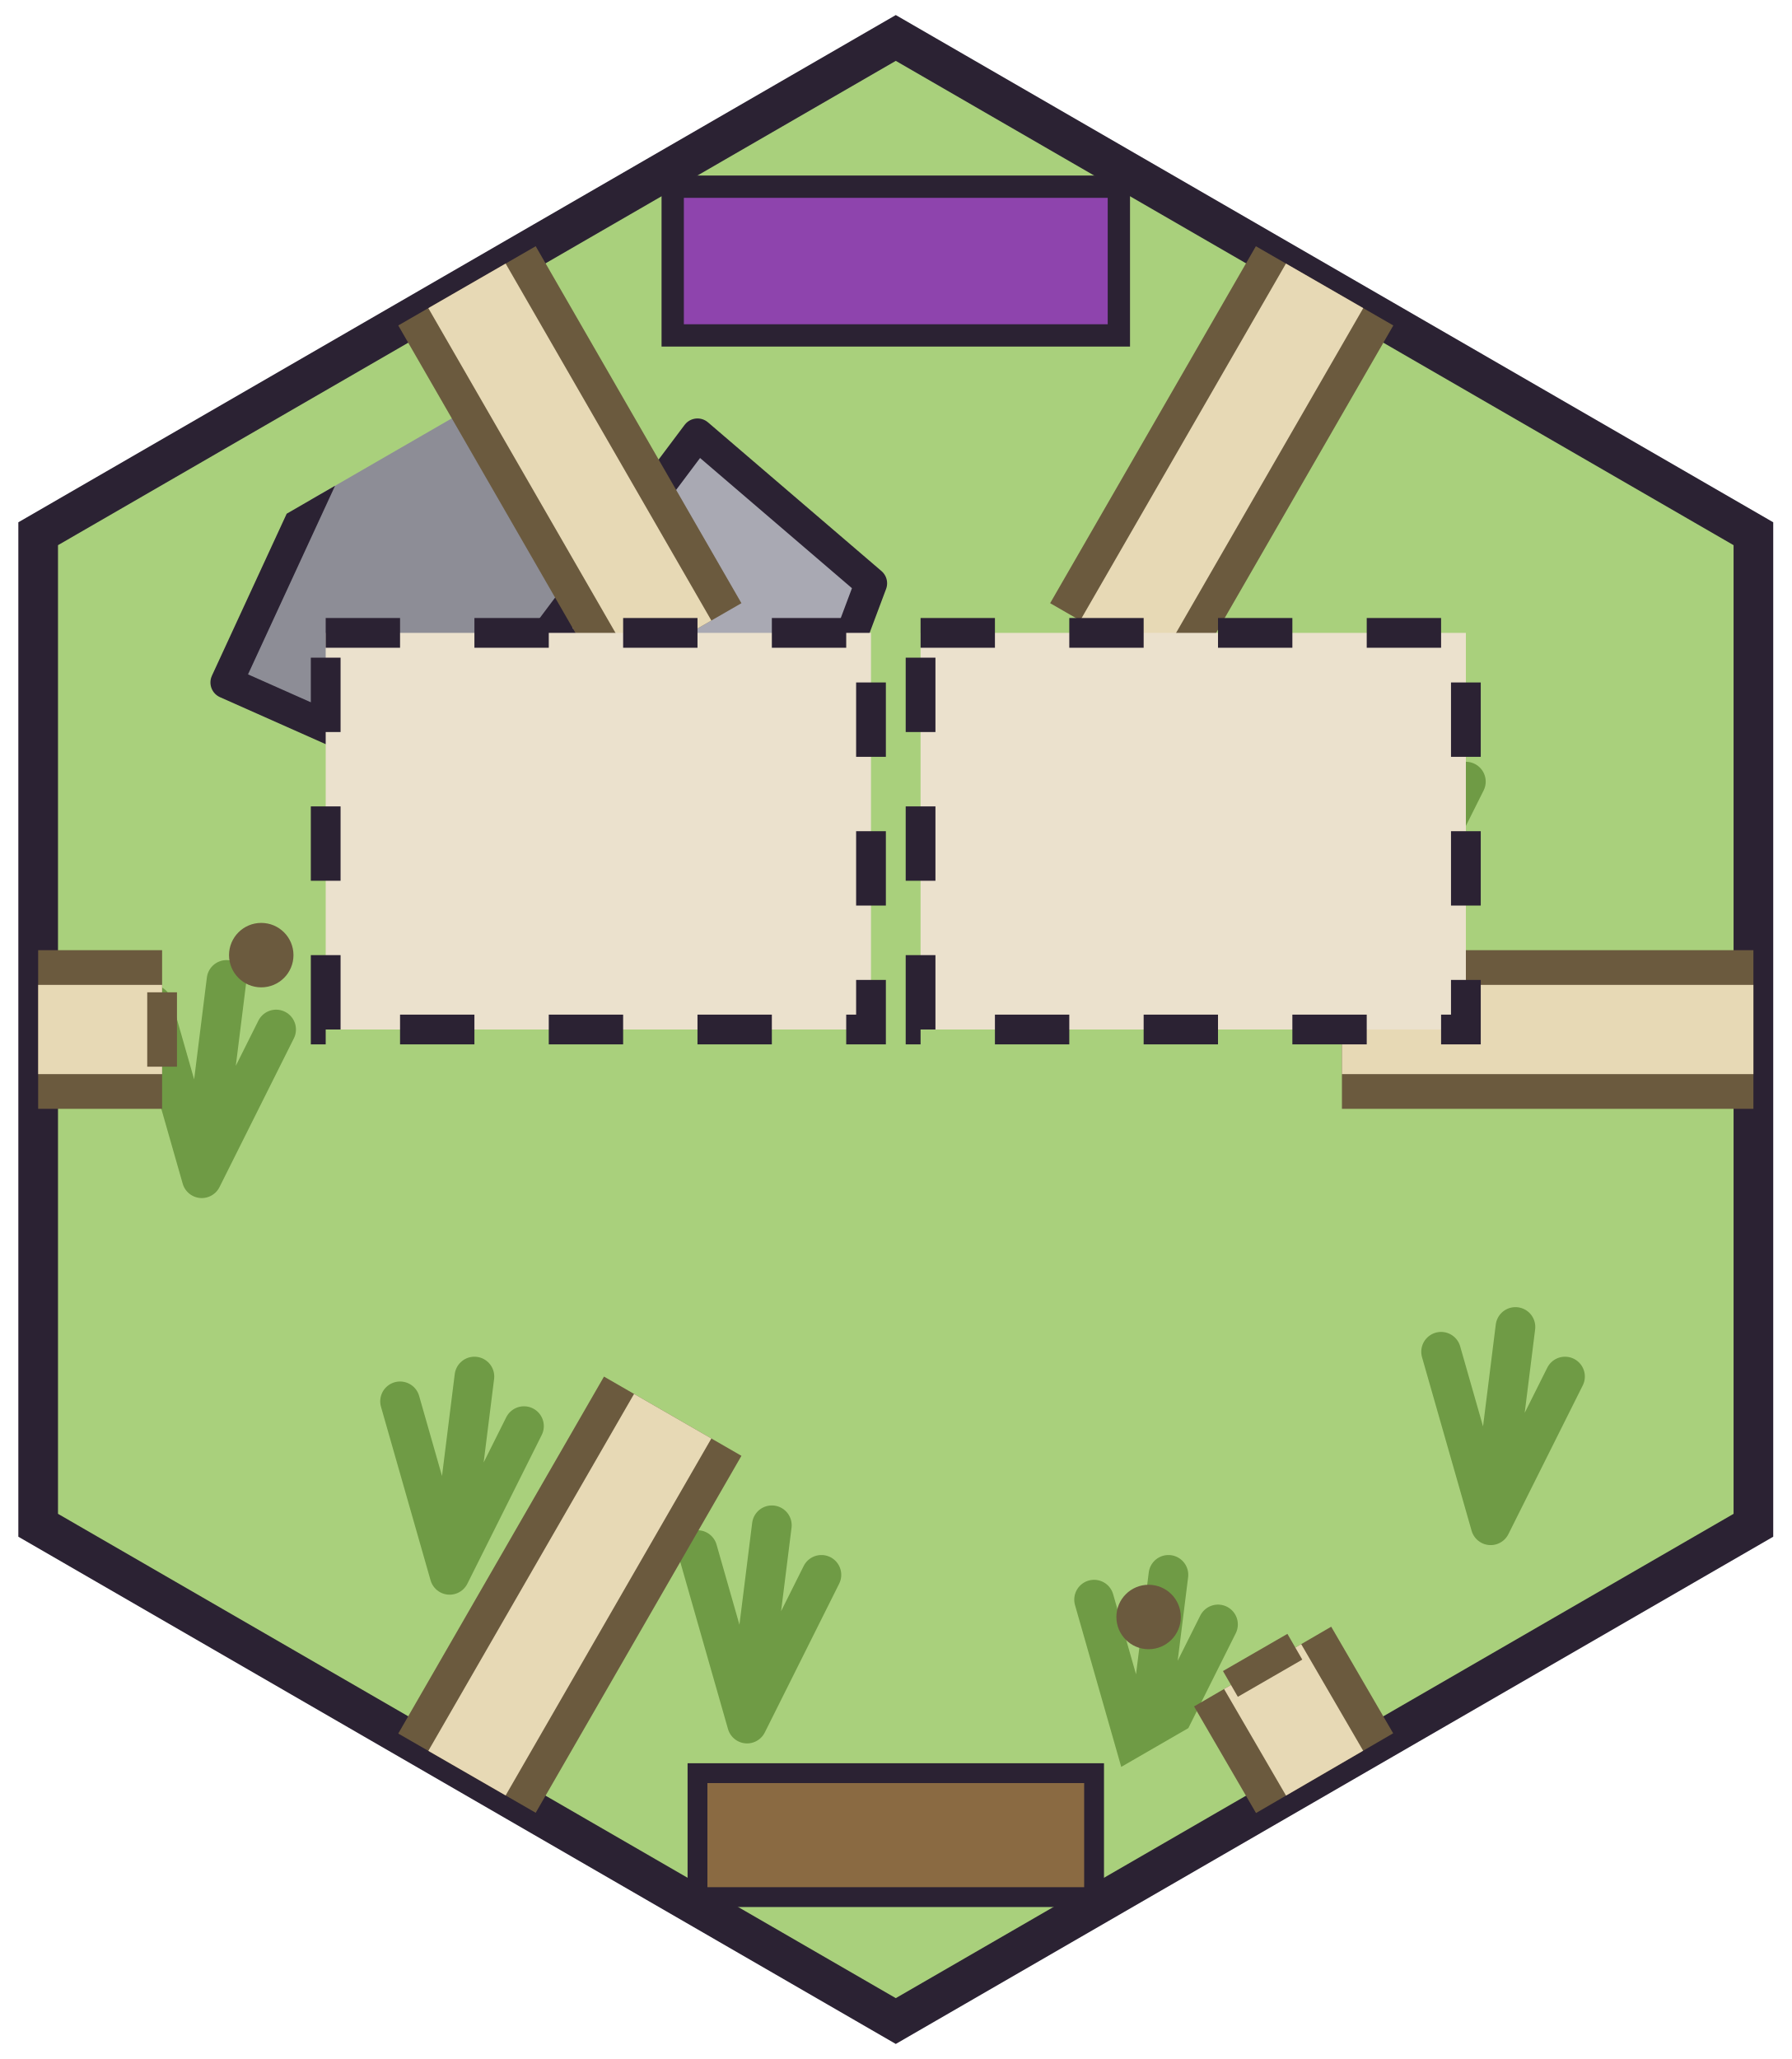
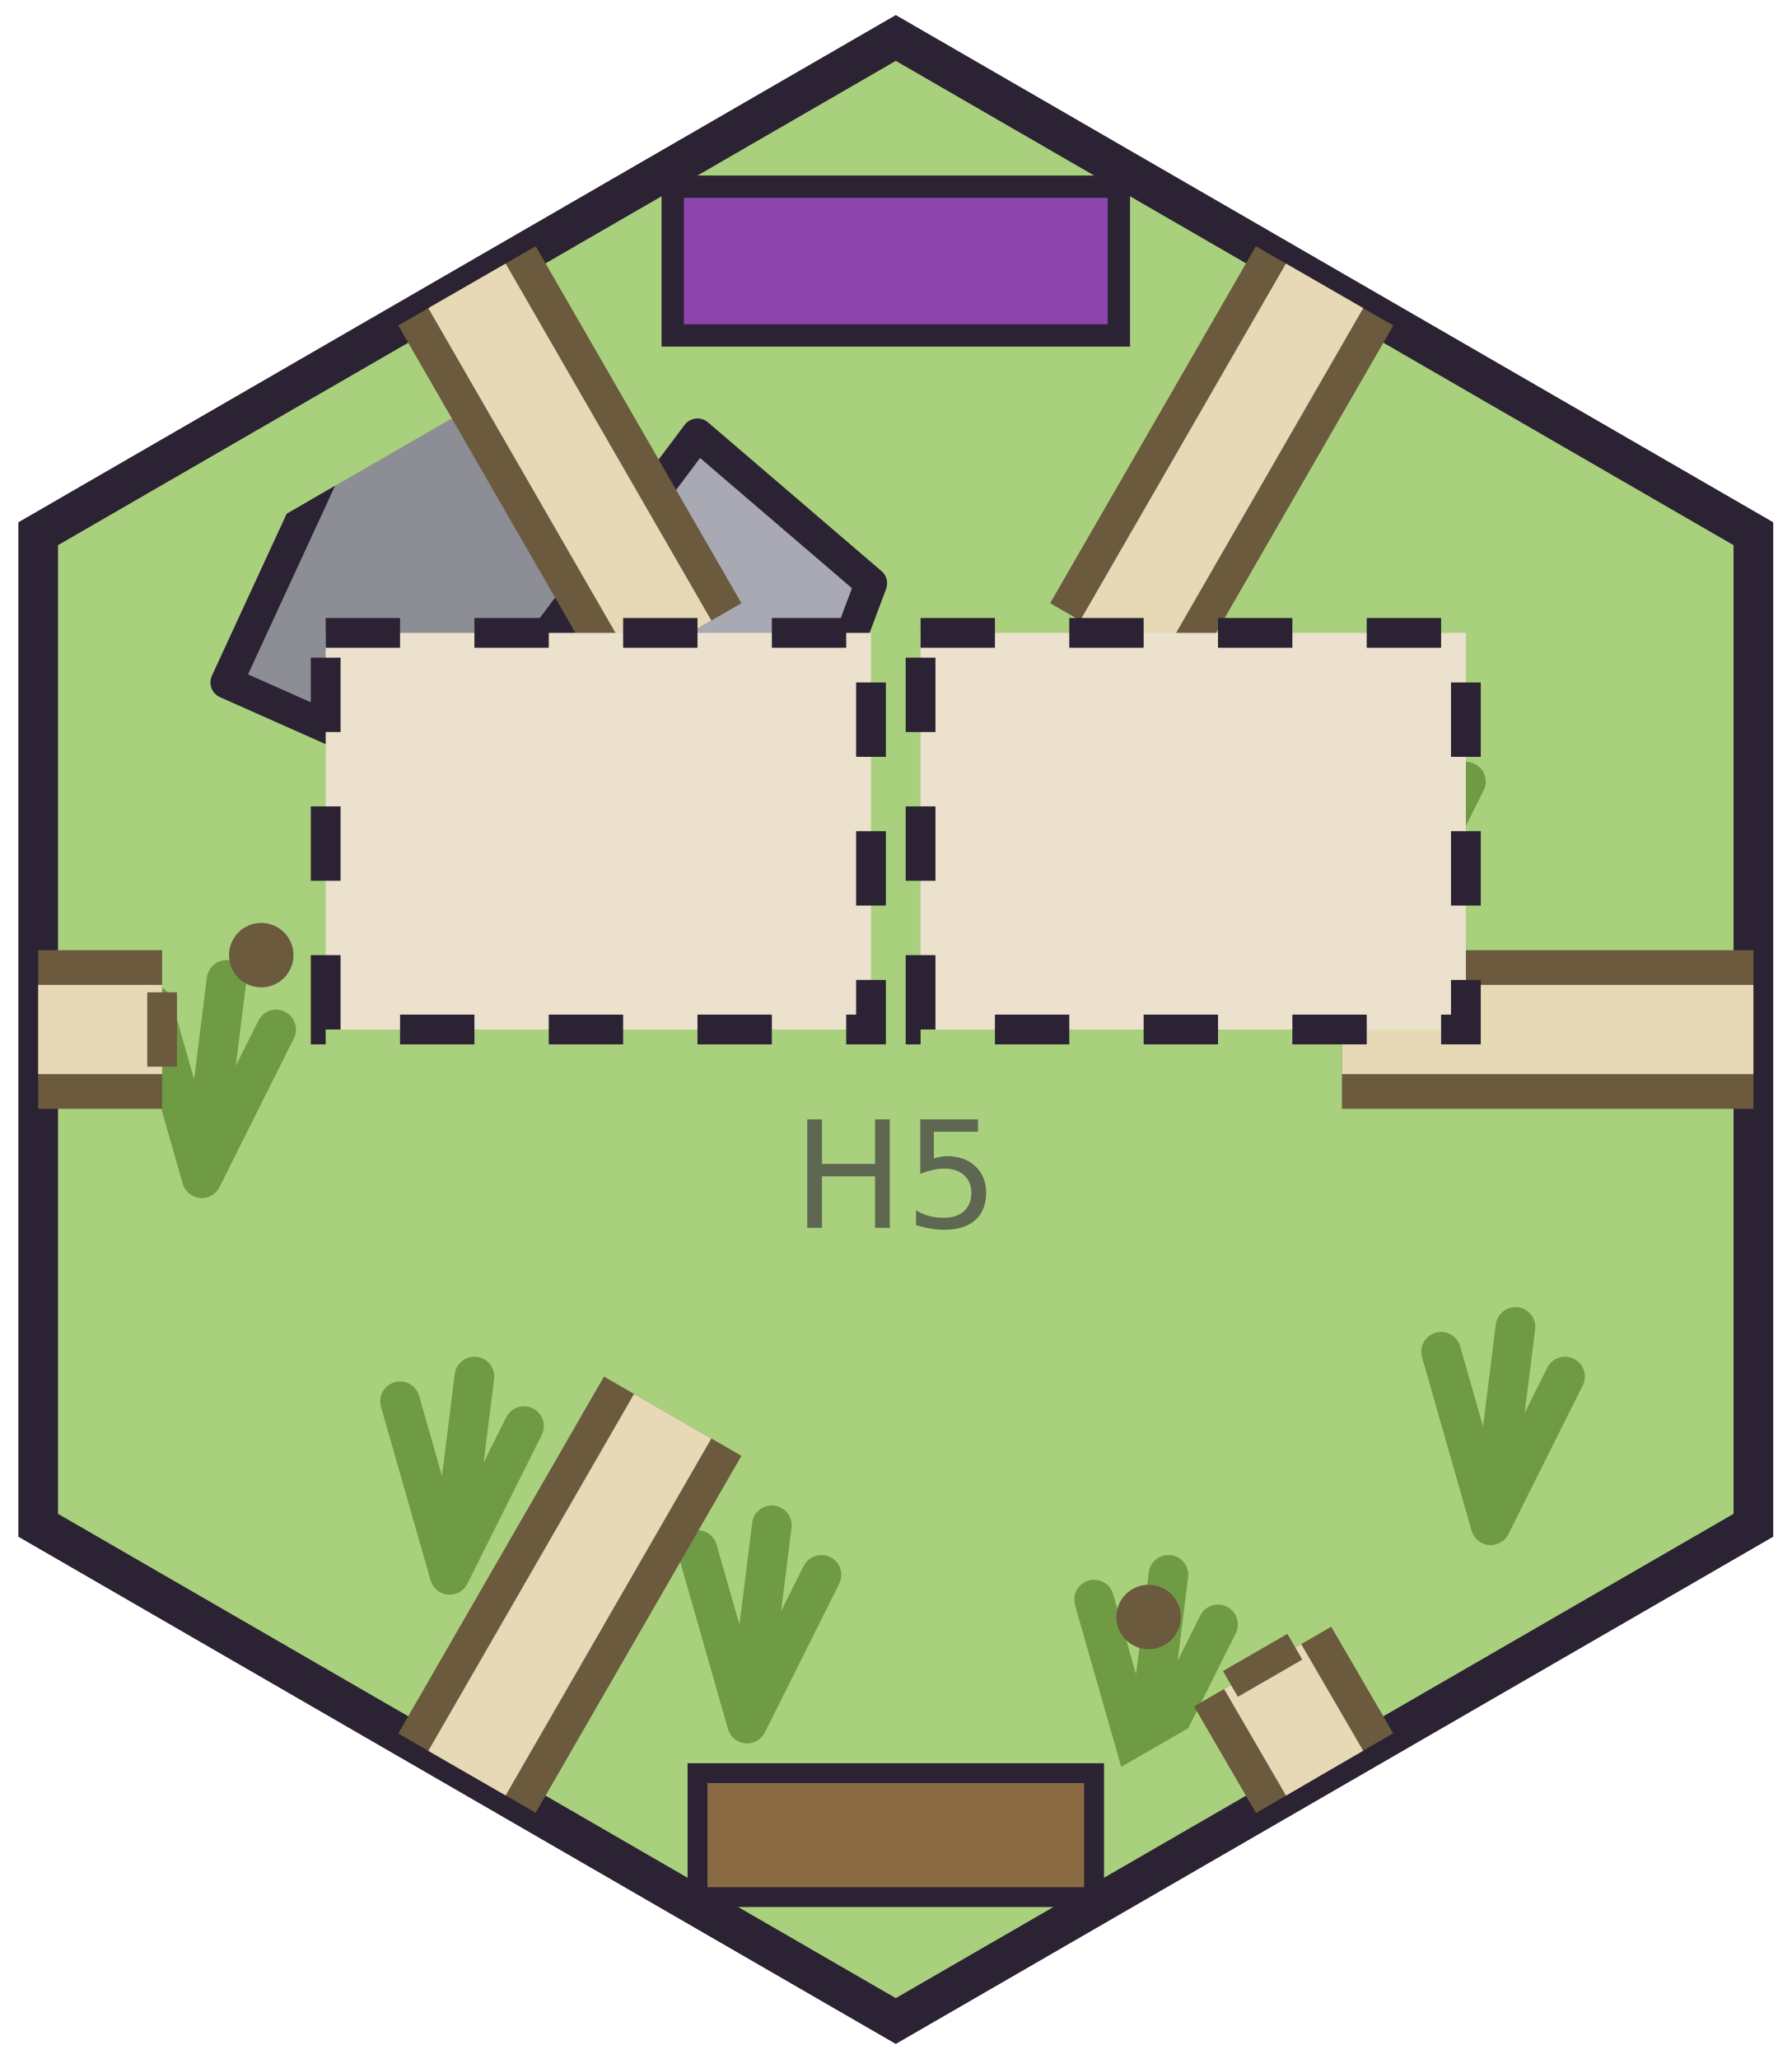
<svg xmlns="http://www.w3.org/2000/svg" viewBox="-36.14 -41.50 72.28 83.00" width="181" height="208" font-family="DejaVu Sans, Arial, sans-serif">
  <polygon points="34.6,20.0 0.0,40.0 -34.6,20.0 -34.6,-20.0 -0.0,-40.0 34.6,-20.0" fill="#a9d07c" stroke="#2b2233" stroke-width="1.6" />
  <clipPath id="c_iron">
    <polygon points="30.3,17.5 0.0,35.0 -30.3,17.5 -30.3,-17.5 -0.0,-35.0 30.3,-17.5" />
  </clipPath>
  <g clip-path="url(#c_iron)">
    <path d="M-18 22 l-2 -7 M-18 22 l1 -8 M-18 22 l3 -6" stroke="#6f9b45" stroke-width="1.6" fill="none" stroke-linecap="round" />
    <path d="M-6 28 l-2 -7 M-6 28 l1 -8 M-6 28 l3 -6" stroke="#6f9b45" stroke-width="1.6" fill="none" stroke-linecap="round" />
    <path d="M10 30 l-2 -7 M10 30 l1 -8 M10 30 l3 -6" stroke="#6f9b45" stroke-width="1.6" fill="none" stroke-linecap="round" />
    <path d="M24 20 l-2 -7 M24 20 l1 -8 M24 20 l3 -6" stroke="#6f9b45" stroke-width="1.6" fill="none" stroke-linecap="round" />
    <path d="M20 -4 l-2 -7 M20 -4 l1 -8 M20 -4 l3 -6" stroke="#6f9b45" stroke-width="1.6" fill="none" stroke-linecap="round" />
    <path d="M-28 6 l-2 -7 M-28 6 l1 -8 M-28 6 l3 -6" stroke="#6f9b45" stroke-width="1.6" fill="none" stroke-linecap="round" />
    <g stroke="#2b2233" stroke-width="1.3" stroke-linejoin="round">
      <polygon points="-27,-14 -21,-27 -12,-24 -11,-14 -18,-10" fill="#8d8d96" />
      <polygon points="-14,-16 -8,-24 -1,-18 -4,-10" fill="#a9a9b3" />
    </g>
  </g>
  <line x1="34.6" y1="0.0" x2="18.0" y2="0.0" stroke="#6b5a3e" stroke-width="6.4" />
  <line x1="34.6" y1="0.0" x2="18.0" y2="0.0" stroke="#e7d9b5" stroke-width="3.6" />
  <line x1="17.3" y1="-30.0" x2="9.0" y2="-15.6" stroke="#6b5a3e" stroke-width="6.4" />
  <line x1="17.3" y1="-30.0" x2="9.0" y2="-15.6" stroke="#e7d9b5" stroke-width="3.6" />
  <line x1="-17.3" y1="-30.0" x2="-9.0" y2="-15.6" stroke="#6b5a3e" stroke-width="6.4" />
  <line x1="-17.3" y1="-30.0" x2="-9.0" y2="-15.6" stroke="#e7d9b5" stroke-width="3.6" />
  <line x1="-34.6" y1="0.0" x2="-29.6" y2="0.0" stroke="#6b5a3e" stroke-width="6.4" />
  <line x1="-34.6" y1="0.0" x2="-29.6" y2="0.0" stroke="#e7d9b5" stroke-width="3.6" />
  <line x1="-29.6" y1="-1.5" x2="-29.6" y2="1.5" stroke="#6b5a3e" stroke-width="1.2" />
  <circle cx="-25.6" cy="-3.0" r="1.3" fill="#6b5a3e" />
  <line x1="-17.3" y1="30.0" x2="-9.0" y2="15.6" stroke="#6b5a3e" stroke-width="6.4" />
  <line x1="-17.3" y1="30.0" x2="-9.0" y2="15.6" stroke="#e7d9b5" stroke-width="3.6" />
  <line x1="17.3" y1="30.0" x2="14.8" y2="25.7" stroke="#6b5a3e" stroke-width="6.4" />
  <line x1="17.3" y1="30.0" x2="14.8" y2="25.7" stroke="#e7d9b5" stroke-width="3.6" />
  <line x1="13.5" y1="26.4" x2="16.1" y2="24.9" stroke="#6b5a3e" stroke-width="1.2" />
  <circle cx="10.2" cy="23.7" r="1.3" fill="#6b5a3e" />
  <rect x="-23" y="-16" width="22" height="16" fill="#ebe1cd" stroke="#2b2233" stroke-width="1.2" stroke-dasharray="3" />
  <rect x="1" y="-16" width="22" height="16" fill="#ebe1cd" stroke="#2b2233" stroke-width="1.2" stroke-dasharray="3" />
  <rect x="-9" y="-34" width="18" height="6" fill="#8e44ad" stroke="#2b2233" stroke-width="0.9" />
  <rect x="-8" y="30" width="16" height="5" fill="#8a6a42" stroke="#2b2233" stroke-width="0.8" />
+   <text x="0" y="8" text-anchor="middle" font-size="6" fill="#2b2233" opacity="0.6">H5</text>
</svg>
